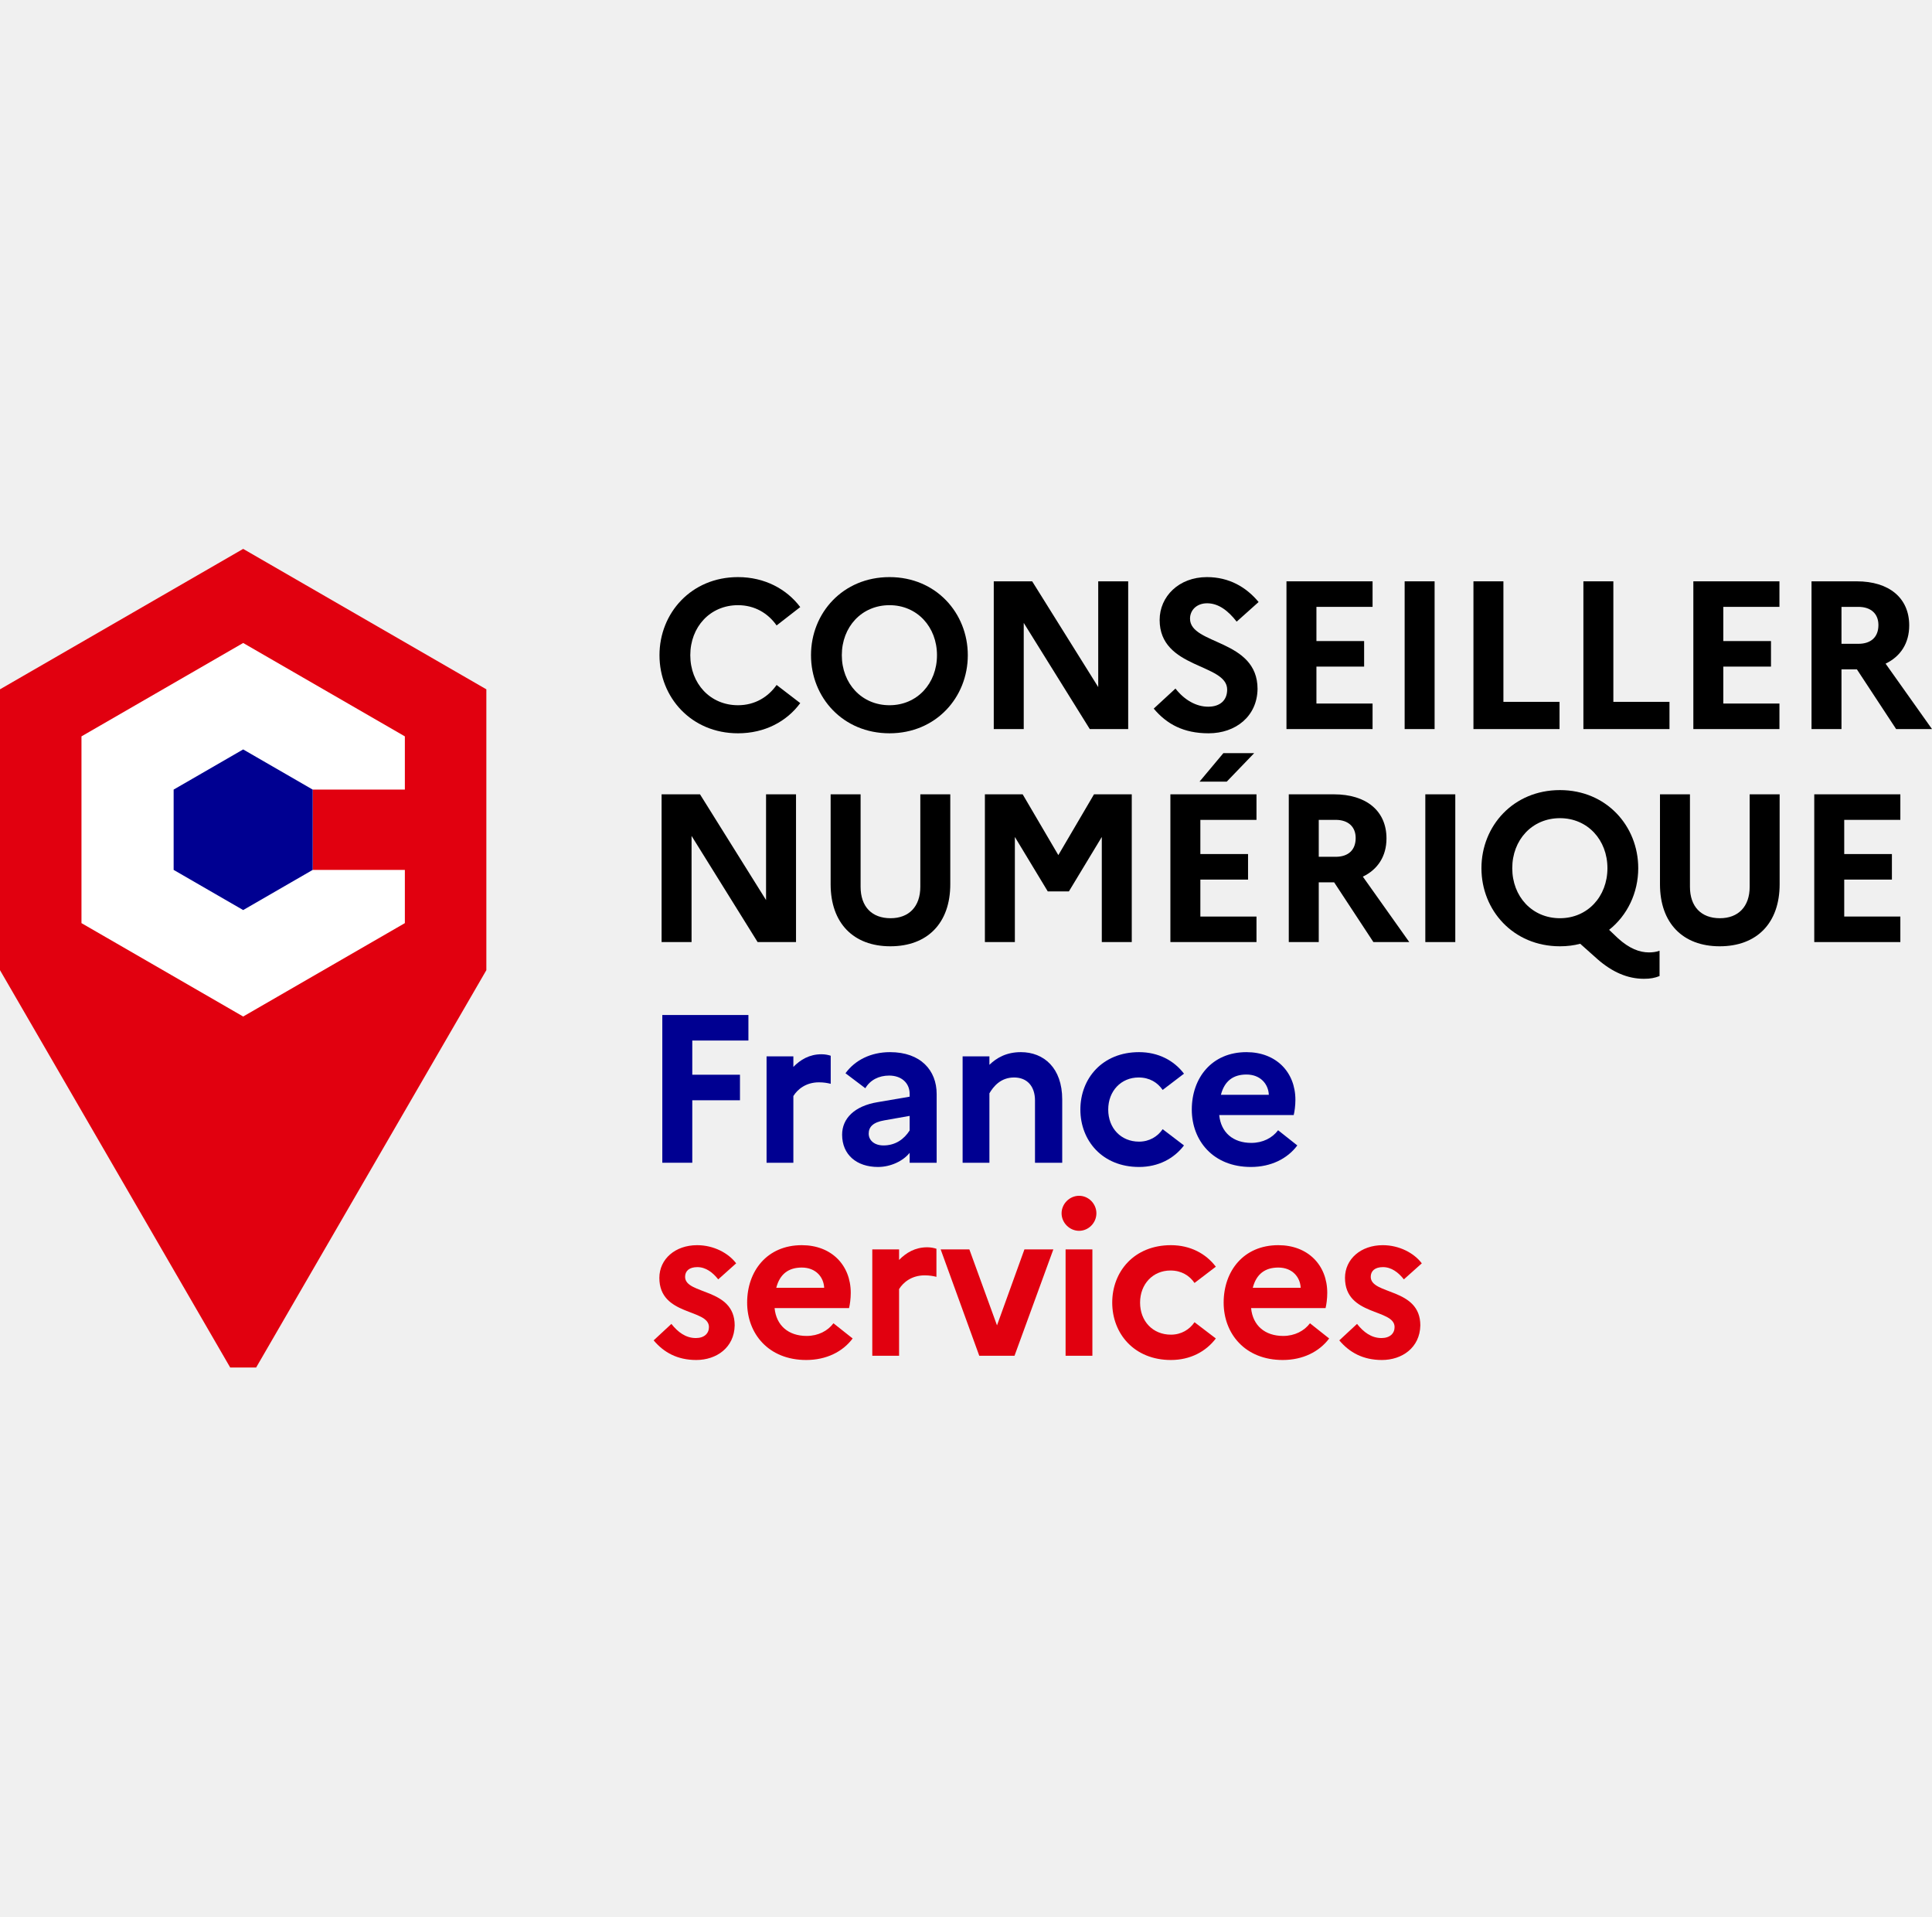
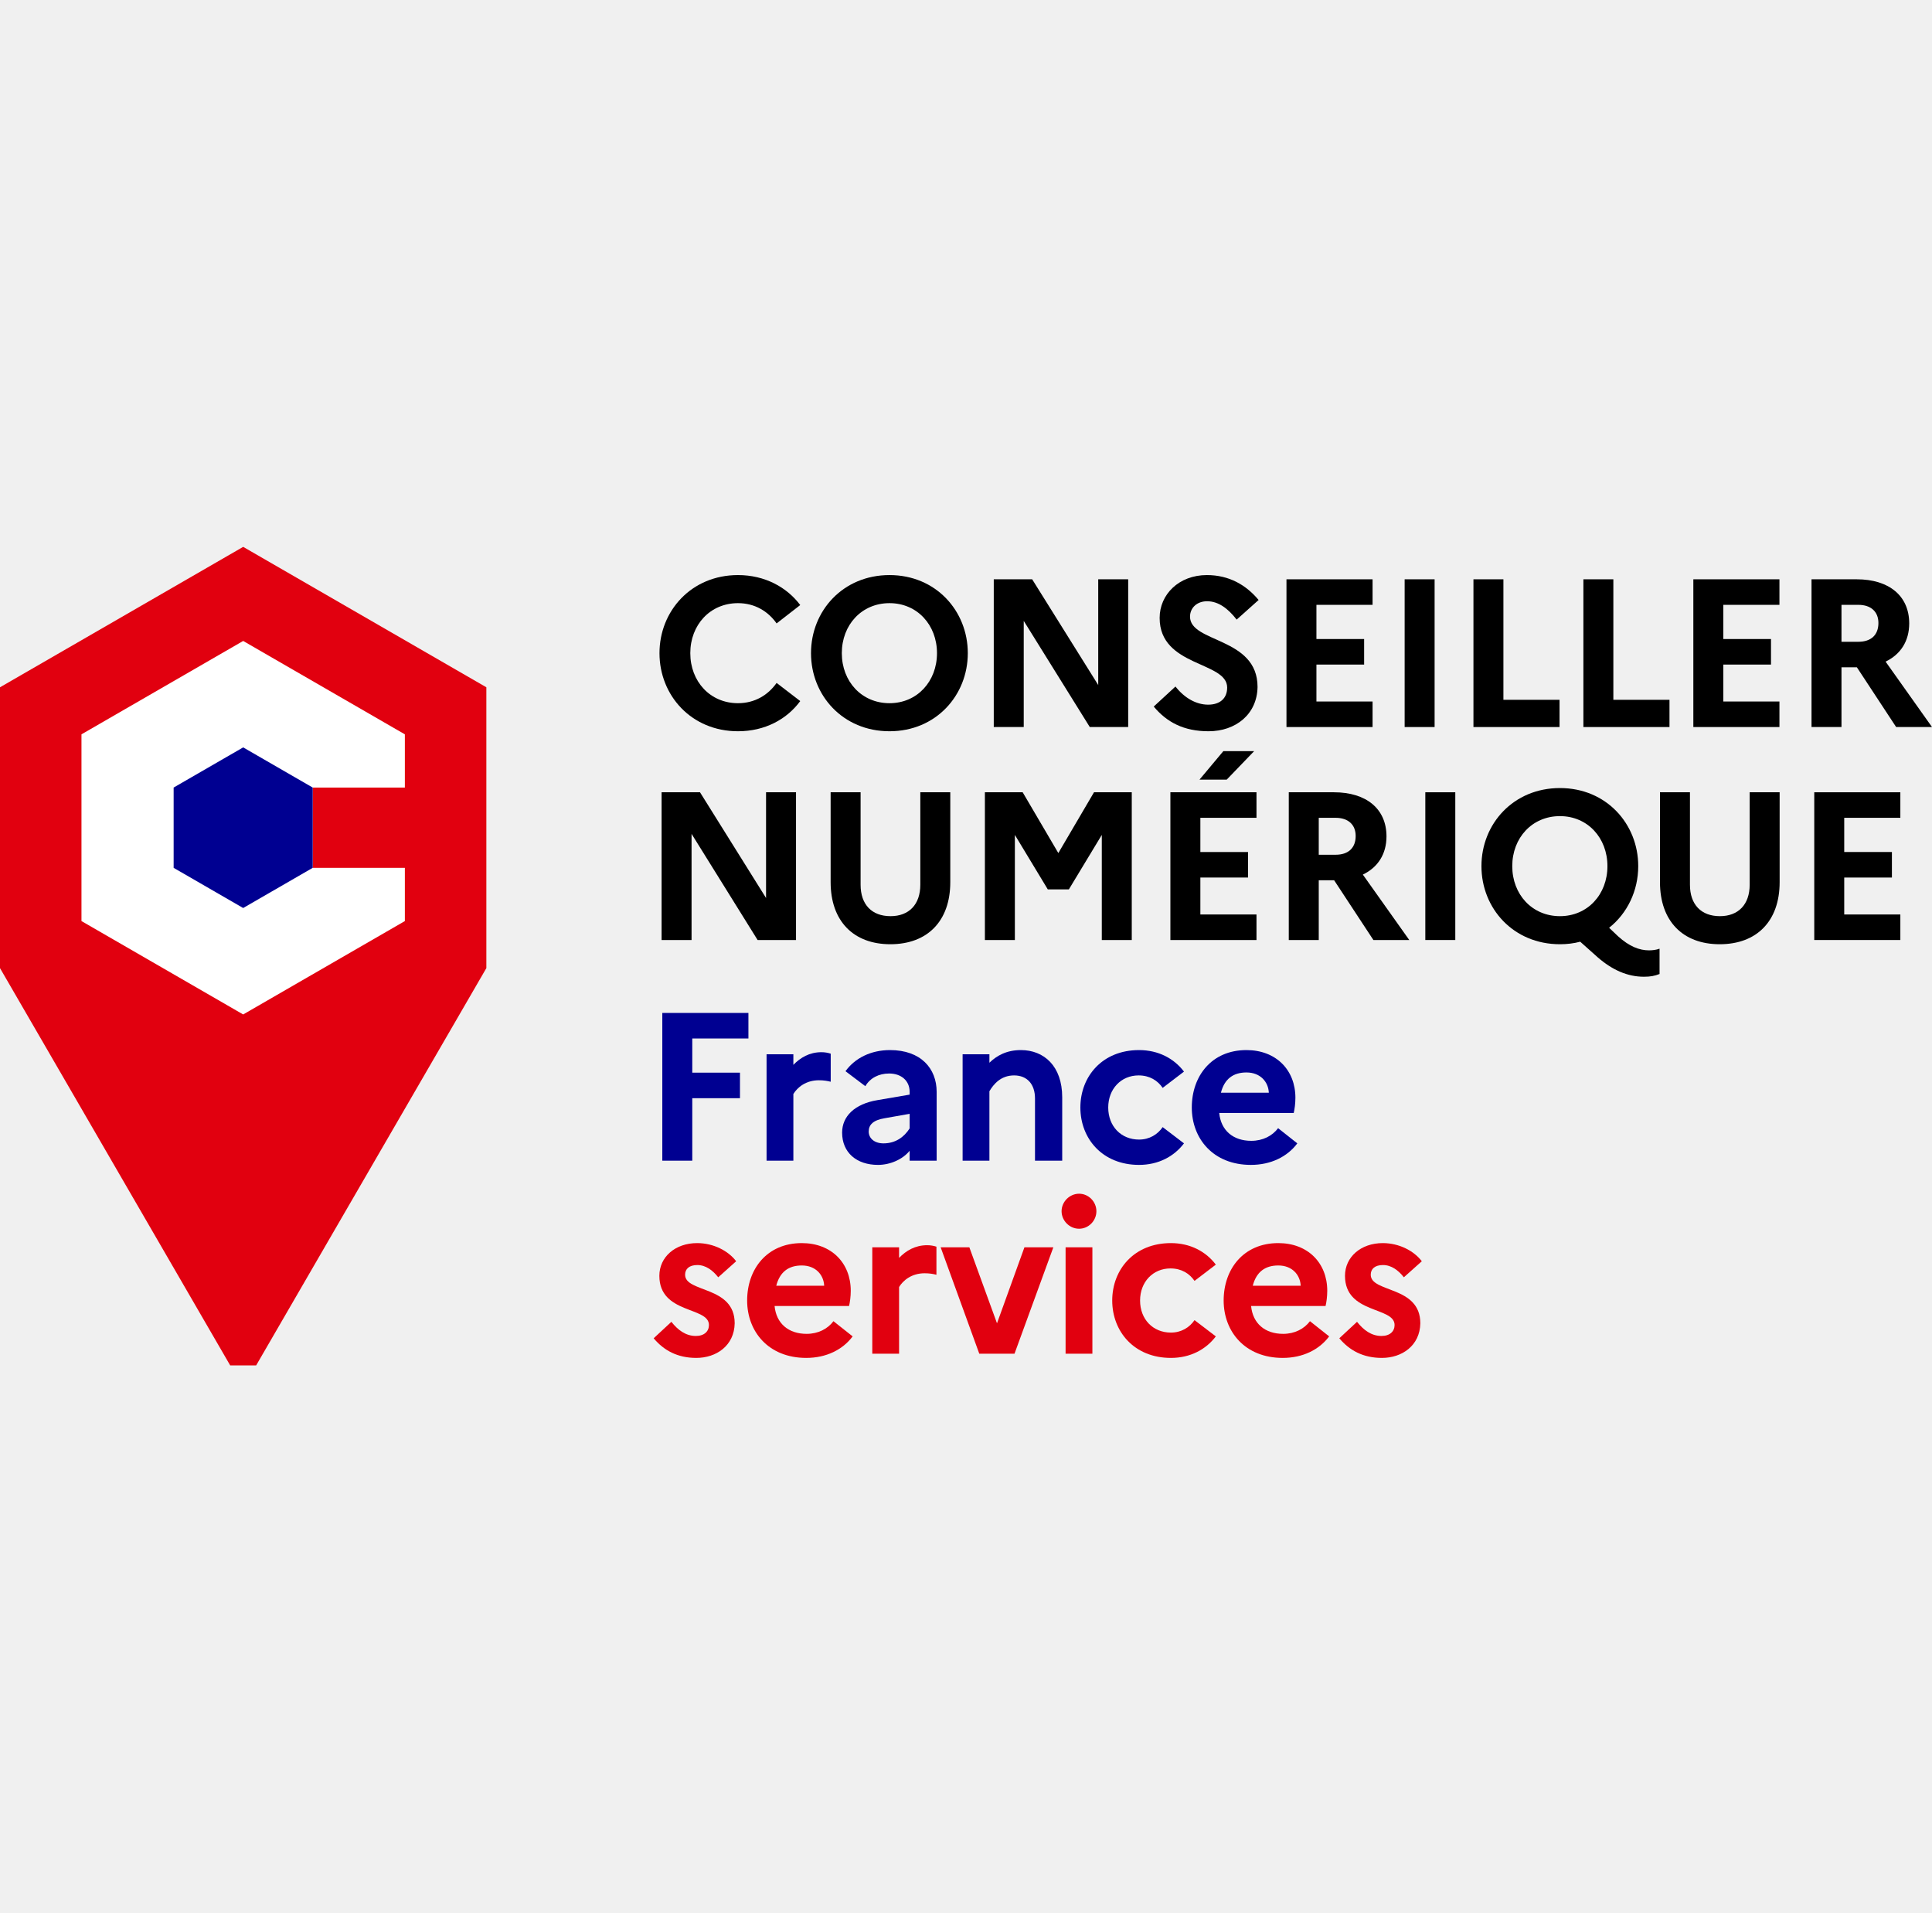
- <svg xmlns="http://www.w3.org/2000/svg" version="1.1" id="svg2" xml:space="preserve" width="100.907" height="100.067" viewBox="0 0 495.907 210.067">
+ <svg xmlns="http://www.w3.org/2000/svg" version="1.1" id="svg2" xml:space="preserve" width="80.907" height="80.067" viewBox="0 0 495.907 210.067">
  <defs id="defs6" />
  <g id="g10" transform="matrix(1.333333,0,0,-1.333333,0,210.0667)">
    <g id="g12" transform="scale(0.1)">
      <path d="M 468.129,1575.51 -0.004,1305.23 V 764.672 L 443.141,-0.012 h 49.98 L 936.285,764.672 v 540.558 l -468.156,270.28" style="fill: #e1000f; fill-opacity: 1; fill-rule: nonzero; stroke: none" id="path14" />
      <path d="m 601.988,1112.23 h 177.41 v 102.43 L 468.129,1394.4 156.84,1214.66 V 855.234 L 468.129,675.488 779.398,855.234 v 102.438 h -177.41 v 154.558" style="fill: #ffffff; fill-opacity: 1; fill-rule: nonzero; stroke: none" id="path16" />
      <path d="m 601.988,957.68 v 154.55 l -133.859,77.3 -133.856,-77.3 V 957.68 l 133.856,-77.309 133.859,77.309" style="fill: #000091; fill-opacity: 1; fill-rule: nonzero; stroke: none" id="path18" />
      <path d="m 1495.05,1313.6 45.5,-34.92 c -26,-35.35 -68.25,-58.1 -119.84,-58.1 -89.78,0 -151.13,69.05 -151.13,150.31 0,81.24 61.35,150.31 151.13,150.31 51.59,0 93.84,-23.16 119.84,-57.69 l -45.5,-35.35 c -16.26,23.16 -41.84,39 -74.34,39 -53.63,0 -91.82,-41.84 -91.82,-96.27 0,-54.44 38.19,-96.29 91.82,-96.29 32.5,0 58.08,15.85 74.34,39" style="fill: #000000; fill-opacity: 1; fill-rule: nonzero; stroke: none" id="path20" />
      <path d="m 1803.8,1370.89 c 0,54.43 -38.18,96.27 -91.39,96.27 -53.64,0 -91.82,-41.84 -91.82,-96.27 0,-54.44 38.18,-96.29 91.82,-96.29 53.21,0 91.39,41.85 91.39,96.29 z m 59.32,0 c 0,-81.26 -61.35,-150.31 -150.71,-150.31 -89.78,0 -151.14,69.05 -151.14,150.31 0,81.24 61.36,150.31 151.14,150.31 89.36,0 150.71,-69.07 150.71,-150.31" style="fill: #000000; fill-opacity: 1; fill-rule: nonzero; stroke: none" id="path22" />
      <path d="m 1913.1,1513.07 h 73.94 l 127.15,-203.52 v 203.52 h 57.69 V 1228.7 h -73.94 L 1970.8,1433.04 V 1228.7 h -57.7 v 284.37" style="fill: #000000; fill-opacity: 1; fill-rule: nonzero; stroke: none" id="path24" />
      <path d="m 2262.9,1306.7 c 17.06,-21.93 39.8,-34.93 62.95,-34.93 22.76,0 36.57,12.17 36.57,32.9 0,50.78 -129.99,39.39 -129.99,134.06 0,45.09 36.97,82.47 90.99,82.47 42.66,0 75.56,-19.1 99.53,-47.95 l -42.25,-37.77 c -16.65,21.53 -35.34,35.34 -56.87,35.34 -19.91,0 -32.91,-13.01 -32.91,-29.66 0,-50.78 129.99,-39 129.99,-135.27 -0.8,-52.82 -42.23,-85.31 -94.24,-85.31 -47.93,0 -80.43,17.46 -105.62,47.53 l 41.85,38.59" style="fill: #000000; fill-opacity: 1; fill-rule: nonzero; stroke: none" id="path26" />
      <path d="m 2476.59,1513.07 h 165.75 v -49.16 h -108.07 v -65.81 h 91.82 v -49.16 h -91.82 v -71.09 h 108.07 v -49.15 h -165.75 v 284.37" style="fill: #000000; fill-opacity: 1; fill-rule: nonzero; stroke: none" id="path28" />
      <path d="m 2704.09,1513.07 h 57.68 V 1228.7 h -57.68 v 284.37" style="fill: #000000; fill-opacity: 1; fill-rule: nonzero; stroke: none" id="path30" />
      <path d="m 2836.54,1513.07 h 57.68 v -231.96 h 108.05 v -52.41 h -165.73 v 284.37" style="fill: #000000; fill-opacity: 1; fill-rule: nonzero; stroke: none" id="path32" />
      <path d="m 3048.2,1513.07 h 57.67 v -231.96 h 108.06 V 1228.7 H 3048.2 v 284.37" style="fill: #000000; fill-opacity: 1; fill-rule: nonzero; stroke: none" id="path34" />
      <path d="m 3259.87,1513.07 h 165.73 v -49.16 h -108.05 v -65.81 h 91.8 v -49.16 h -91.8 v -71.09 h 108.05 v -49.15 h -165.73 v 284.37" style="fill: #000000; fill-opacity: 1; fill-rule: nonzero; stroke: none" id="path36" />
      <path d="m 3545.05,1463.91 v -71.09 h 32.49 c 24.39,0 38.61,13 38.61,36.16 0,21.53 -14.22,34.93 -38.61,34.93 z m -57.68,49.16 h 86.93 c 62.56,0 101.14,-32.1 101.14,-84.91 0,-34.12 -16.64,-59.71 -45.48,-73.53 l 89.36,-125.93 h -69.05 l -75.56,114.97 h -29.66 V 1228.7 h -57.68 v 284.37" style="fill: #000000; fill-opacity: 1; fill-rule: nonzero; stroke: none" id="path38" />
      <path d="m 1273.64,1103.13 h 73.94 l 127.15,-203.509 v 203.509 h 57.69 V 818.77 h -73.94 l -127.15,204.34 V 818.77 h -57.69 v 284.36" style="fill: #000000; fill-opacity: 1; fill-rule: nonzero; stroke: none" id="path40" />
      <path d="m 1771.71,1103.13 h 57.68 V 930.078 c 0,-74.754 -43.88,-119.433 -115.37,-119.433 -71.09,0 -114.96,44.679 -114.96,119.433 v 173.052 h 57.68 V 925.203 c 0,-38.187 21.54,-60.531 57.69,-60.531 35.34,0 57.28,22.344 57.28,60.531 v 177.927" style="fill: #000000; fill-opacity: 1; fill-rule: nonzero; stroke: none" id="path42" />
      <path d="m 1896.02,1103.13 h 72.73 l 68.65,-117.001 68.66,117.001 h 72.71 V 818.77 h -57.69 v 202.31 l -63.37,-104.822 h -40.63 l -63.36,104.822 V 818.77 h -57.7 v 284.36" style="fill: #000000; fill-opacity: 1; fill-rule: nonzero; stroke: none" id="path44" />
      <path d="m 2309.18,1127.52 45.91,54.83 h 59.31 l -52.8,-54.83 z m -56.06,-24.39 h 165.75 v -49.15 h -108.05 v -65.804 h 91.8 v -49.164 h -91.8 V 867.91 h 108.05 v -49.14 h -165.75 v 284.36" style="fill: #000000; fill-opacity: 1; fill-rule: nonzero; stroke: none" id="path46" />
      <path d="m 2538.73,1053.98 v -71.093 h 32.5 c 24.36,0 38.58,13 38.58,36.163 0,21.52 -14.22,34.93 -38.58,34.93 z m -57.7,49.15 h 86.94 c 62.56,0 101.16,-32.08 101.16,-84.9 0,-34.121 -16.66,-59.71 -45.51,-73.535 L 2713,818.77 h -69.07 l -75.56,114.968 h -29.64 V 818.77 h -57.7 v 284.36" style="fill: #000000; fill-opacity: 1; fill-rule: nonzero; stroke: none" id="path48" />
      <path d="m 2743.89,1103.13 h 57.69 V 818.77 h -57.69 v 284.36" style="fill: #000000; fill-opacity: 1; fill-rule: nonzero; stroke: none" id="path50" />
      <path d="m 3094.48,960.961 c 0,54.439 -38.2,96.269 -91.42,96.269 -53.61,0 -91.81,-41.83 -91.81,-96.269 0,-54.441 38.2,-96.289 91.81,-96.289 53.22,0 91.42,41.848 91.42,96.289 z m 80.02,-162.094 c 6.09,0 14.22,0.805 20.31,3.242 v -48.75 c -9.34,-3.66 -17.46,-5.269 -30.05,-5.269 -31.7,0 -60.95,12.996 -88.97,37.359 l -33.72,30.071 c -12.18,-3.262 -25.18,-4.875 -39.01,-4.875 -89.77,0 -151.12,69.054 -151.12,150.316 0,81.239 61.35,150.309 151.12,150.309 89.39,0 150.72,-69.07 150.72,-150.309 0,-47.535 -21.12,-90.996 -56.06,-118.637 l 17.07,-16.238 c 21.92,-19.902 41.44,-27.219 59.71,-27.219" style="fill: #000000; fill-opacity: 1; fill-rule: nonzero; stroke: none" id="path52" />
      <path d="m 3368.3,1103.13 h 57.69 V 930.078 c 0,-74.754 -43.88,-119.433 -115.38,-119.433 -71.09,0 -114.97,44.679 -114.97,119.433 v 173.052 h 57.69 V 925.203 c 0,-38.187 21.53,-60.531 57.69,-60.531 35.34,0 57.28,22.344 57.28,60.531 v 177.927" style="fill: #000000; fill-opacity: 1; fill-rule: nonzero; stroke: none" id="path54" />
      <path d="m 3492.64,1103.13 h 165.73 v -49.15 h -108.04 v -65.804 h 91.8 v -49.164 h -91.8 V 867.91 h 108.04 v -49.14 h -165.73 v 284.36" style="fill: #000000; fill-opacity: 1; fill-rule: nonzero; stroke: none" id="path56" />
      <path d="m 1275.02,678.398 h 165.76 v -49.136 h -108.07 v -65.813 h 91.81 v -49.168 h -91.81 V 394.039 h -57.69 v 284.359" style="fill: #000091; fill-opacity: 1; fill-rule: nonzero; stroke: none" id="path58" />
      <path d="m 1475.72,598.793 h 51.59 V 578.48 c 13.41,13.797 30.87,24.364 54.03,24.364 6.91,0 13,-1.223 17.87,-2.832 v -54.043 c -6.49,1.633 -13.4,2.851 -22.75,2.851 -25.19,0 -41.44,-13.808 -49.15,-26.422 V 394.039 h -51.59 v 204.754" style="fill: #000091; fill-opacity: 1; fill-rule: nonzero; stroke: none" id="path60" />
      <path d="m 1700.79,427.359 c 23.15,0 39.81,12.172 50.37,28.821 v 28.05 l -48.35,-8.531 c -21.93,-3.66 -30.46,-12.59 -30.46,-25.59 0,-13 10.97,-22.75 28.44,-22.75 z m -79.62,20.711 c 0,31.289 23.96,55.258 68.24,62.559 l 61.75,10.551 v 5.3 c 0,21.532 -16.25,35.34 -39.41,35.34 -19.9,0 -36.56,-8.539 -45.91,-24.371 l -38.18,28.832 c 18.28,25.196 48.75,40.637 85.72,40.637 59.31,0 89.78,-35.348 89.78,-80.438 V 394.039 h -52 v 19.102 c -13,-16.243 -36.98,-27.219 -60.94,-27.219 -41.04,0 -69.05,23.547 -69.05,62.148" style="fill: #000091; fill-opacity: 1; fill-rule: nonzero; stroke: none" id="path62" />
      <path d="m 1853.13,598.793 h 51.59 v -16.242 c 14.22,13.801 33.31,24.367 60.53,24.367 44.29,0 79.63,-30.473 79.63,-90.996 V 394.039 h -52.4 v 119.852 c 0,27.218 -15.04,44.269 -40.23,44.269 -26,0 -39.81,-17.461 -47.53,-30.461 v -133.66 h -51.59 v 204.754" style="fill: #000091; fill-opacity: 1; fill-rule: nonzero; stroke: none" id="path64" />
      <path d="m 2238.26,458.629 41.03,-31.27 c -19.1,-25.199 -49.16,-41.437 -86.53,-41.437 -70.68,0 -112.93,50.777 -112.93,110.488 0,59.719 42.25,110.508 112.93,110.508 37.37,0 67.43,-16.25 86.53,-41.438 l -41.03,-31.3 c -9.75,14.23 -25.19,23.98 -46.31,23.98 -33.72,0 -58.5,-26 -58.5,-61.75 0,-36.148 24.78,-61.738 59.31,-61.738 19.91,0 35.75,9.738 45.5,23.957" style="fill: #000091; fill-opacity: 1; fill-rule: nonzero; stroke: none" id="path66" />
      <path d="m 2350.4,524.852 h 92.21 c -0.82,20.308 -15.85,38.988 -43.06,38.988 -25.19,0 -42.25,-12.168 -49.15,-38.988 z m 57.68,-138.93 c -72.72,0 -113.75,50.777 -113.75,110.488 0,60.539 38.18,110.508 105.22,110.508 56.87,0 94.24,-38.199 94.24,-91.809 0,-11.39 -1.62,-22.359 -3.25,-29.269 h -143.4 c 3.26,-33.699 26.82,-53.602 61.75,-53.602 22.35,0 40.63,9.723 51.59,24.364 l 36.98,-29.243 c -19.11,-25.609 -50.79,-41.437 -89.38,-41.437" style="fill: #000091; fill-opacity: 1; fill-rule: nonzero; stroke: none" id="path68" />
      <path d="m 1292.48,83.871 c 12.58,-15.852 27.62,-27.223 47.11,-27.223 16.27,0 25.2,8.953 25.2,21.133 0,35.75 -95.46,20.719 -95.46,94.641 0,36.18 30.46,62.976 72.71,62.976 31.68,0 60.11,-15.027 75.16,-34.949 l -34.53,-30.859 c -10.57,13.398 -23.97,23.57 -40.22,23.57 -15.44,0 -23.56,-7.32 -23.56,-18.699 0,-34.941 95.46,-20.723 95.46,-93.422 -0.81,-43.078 -35.34,-66.629 -73.93,-66.629 -36.56,0 -62.55,14.629 -82.07,37.77 l 34.13,31.691" style="fill: #e1000f; fill-opacity: 1; fill-rule: nonzero; stroke: none" id="path70" />
      <path d="m 1494.39,153.328 h 92.22 c -0.82,20.313 -15.85,39.004 -43.07,39.004 -25.18,0 -42.25,-12.172 -49.15,-39.004 z m 57.69,-138.918 c -72.71,0 -113.75,50.781 -113.75,110.481 0,60.531 38.19,110.507 105.21,110.507 56.88,0 94.25,-38.187 94.25,-91.796 0,-11.391 -1.62,-22.372 -3.25,-29.27 h -143.39 c 3.24,-33.703 26.8,-53.621 61.74,-53.621 22.33,0 40.62,9.738 51.6,24.379 l 36.95,-29.25 c -19.07,-25.602 -50.78,-41.43 -89.36,-41.43" style="fill: #e1000f; fill-opacity: 1; fill-rule: nonzero; stroke: none" id="path72" />
      <path d="m 1679.24,227.281 h 51.59 v -20.32 c 13.41,13.801 30.87,24.371 54.04,24.371 6.9,0 12.98,-1.223 17.86,-2.832 v -54.039 c -6.49,1.629 -13.4,2.848 -22.73,2.848 -25.2,0 -41.44,-13.809 -49.17,-26.418 V 22.531 h -51.59 V 227.281" style="fill: #e1000f; fill-opacity: 1; fill-rule: nonzero; stroke: none" id="path74" />
      <path d="m 1866.12,227.281 53.21,-146.242 52.8,146.242 h 55.67 L 1953.04,22.531 h -67.83 l -74.34,204.75 h 55.25" style="fill: #e1000f; fill-opacity: 1; fill-rule: nonzero; stroke: none" id="path76" />
      <path d="m 2051.37,227.281 h 51.59 V 22.531 h -51.59 z m -7.72,69.457 c 0,18.293 15.44,33.711 33.72,33.711 18.27,0 33.32,-15.418 33.32,-33.711 0,-18.289 -15.05,-33.707 -33.32,-33.707 -18.28,0 -33.72,15.418 -33.72,33.707" style="fill: #e1000f; fill-opacity: 1; fill-rule: nonzero; stroke: none" id="path78" />
      <path d="m 2299.58,87.109 41.03,-31.27 c -19.07,-25.191 -49.15,-41.43 -86.51,-41.43 -70.69,0 -112.95,50.781 -112.95,110.481 0,59.73 42.26,110.507 112.95,110.507 37.36,0 67.44,-16.25 86.51,-41.437 l -41.03,-31.289 c -9.75,14.219 -25.19,23.969 -46.3,23.969 -33.71,0 -58.5,-25.993 -58.5,-61.75 0,-36.153 24.79,-61.731 59.32,-61.731 19.9,0 35.73,9.73 45.48,23.949" style="fill: #e1000f; fill-opacity: 1; fill-rule: nonzero; stroke: none" id="path80" />
      <path d="m 2411.72,153.328 h 92.22 c -0.82,20.313 -15.85,39.004 -43.07,39.004 -25.17,0 -42.24,-12.172 -49.15,-39.004 z m 57.69,-138.918 c -72.71,0 -113.75,50.781 -113.75,110.481 0,60.531 38.19,110.507 105.21,110.507 56.88,0 94.24,-38.187 94.24,-91.796 0,-11.391 -1.61,-22.372 -3.24,-29.27 h -143.39 c 3.24,-33.703 26.81,-53.621 61.74,-53.621 22.33,0 40.62,9.738 51.6,24.379 l 36.95,-29.25 c -19.08,-25.602 -50.78,-41.43 -89.36,-41.43" style="fill: #e1000f; fill-opacity: 1; fill-rule: nonzero; stroke: none" id="path82" />
      <path d="m 2612.41,83.871 c 12.59,-15.852 27.62,-27.223 47.12,-27.223 16.26,0 25.19,8.953 25.19,21.133 0,35.75 -95.47,20.719 -95.47,94.641 0,36.18 30.47,62.976 72.72,62.976 31.68,0 60.11,-15.027 75.16,-34.949 l -34.54,-30.859 c -10.55,13.398 -23.96,23.57 -40.21,23.57 -15.44,0 -23.57,-7.32 -23.57,-18.699 0,-34.941 95.47,-20.723 95.47,-93.422 -0.81,-43.078 -35.34,-66.629 -73.92,-66.629 -36.57,0 -62.57,14.629 -82.07,37.77 l 34.12,31.691" style="fill: #e1000f; fill-opacity: 1; fill-rule: nonzero; stroke: none" id="path84" />
    </g>
  </g>
</svg>
